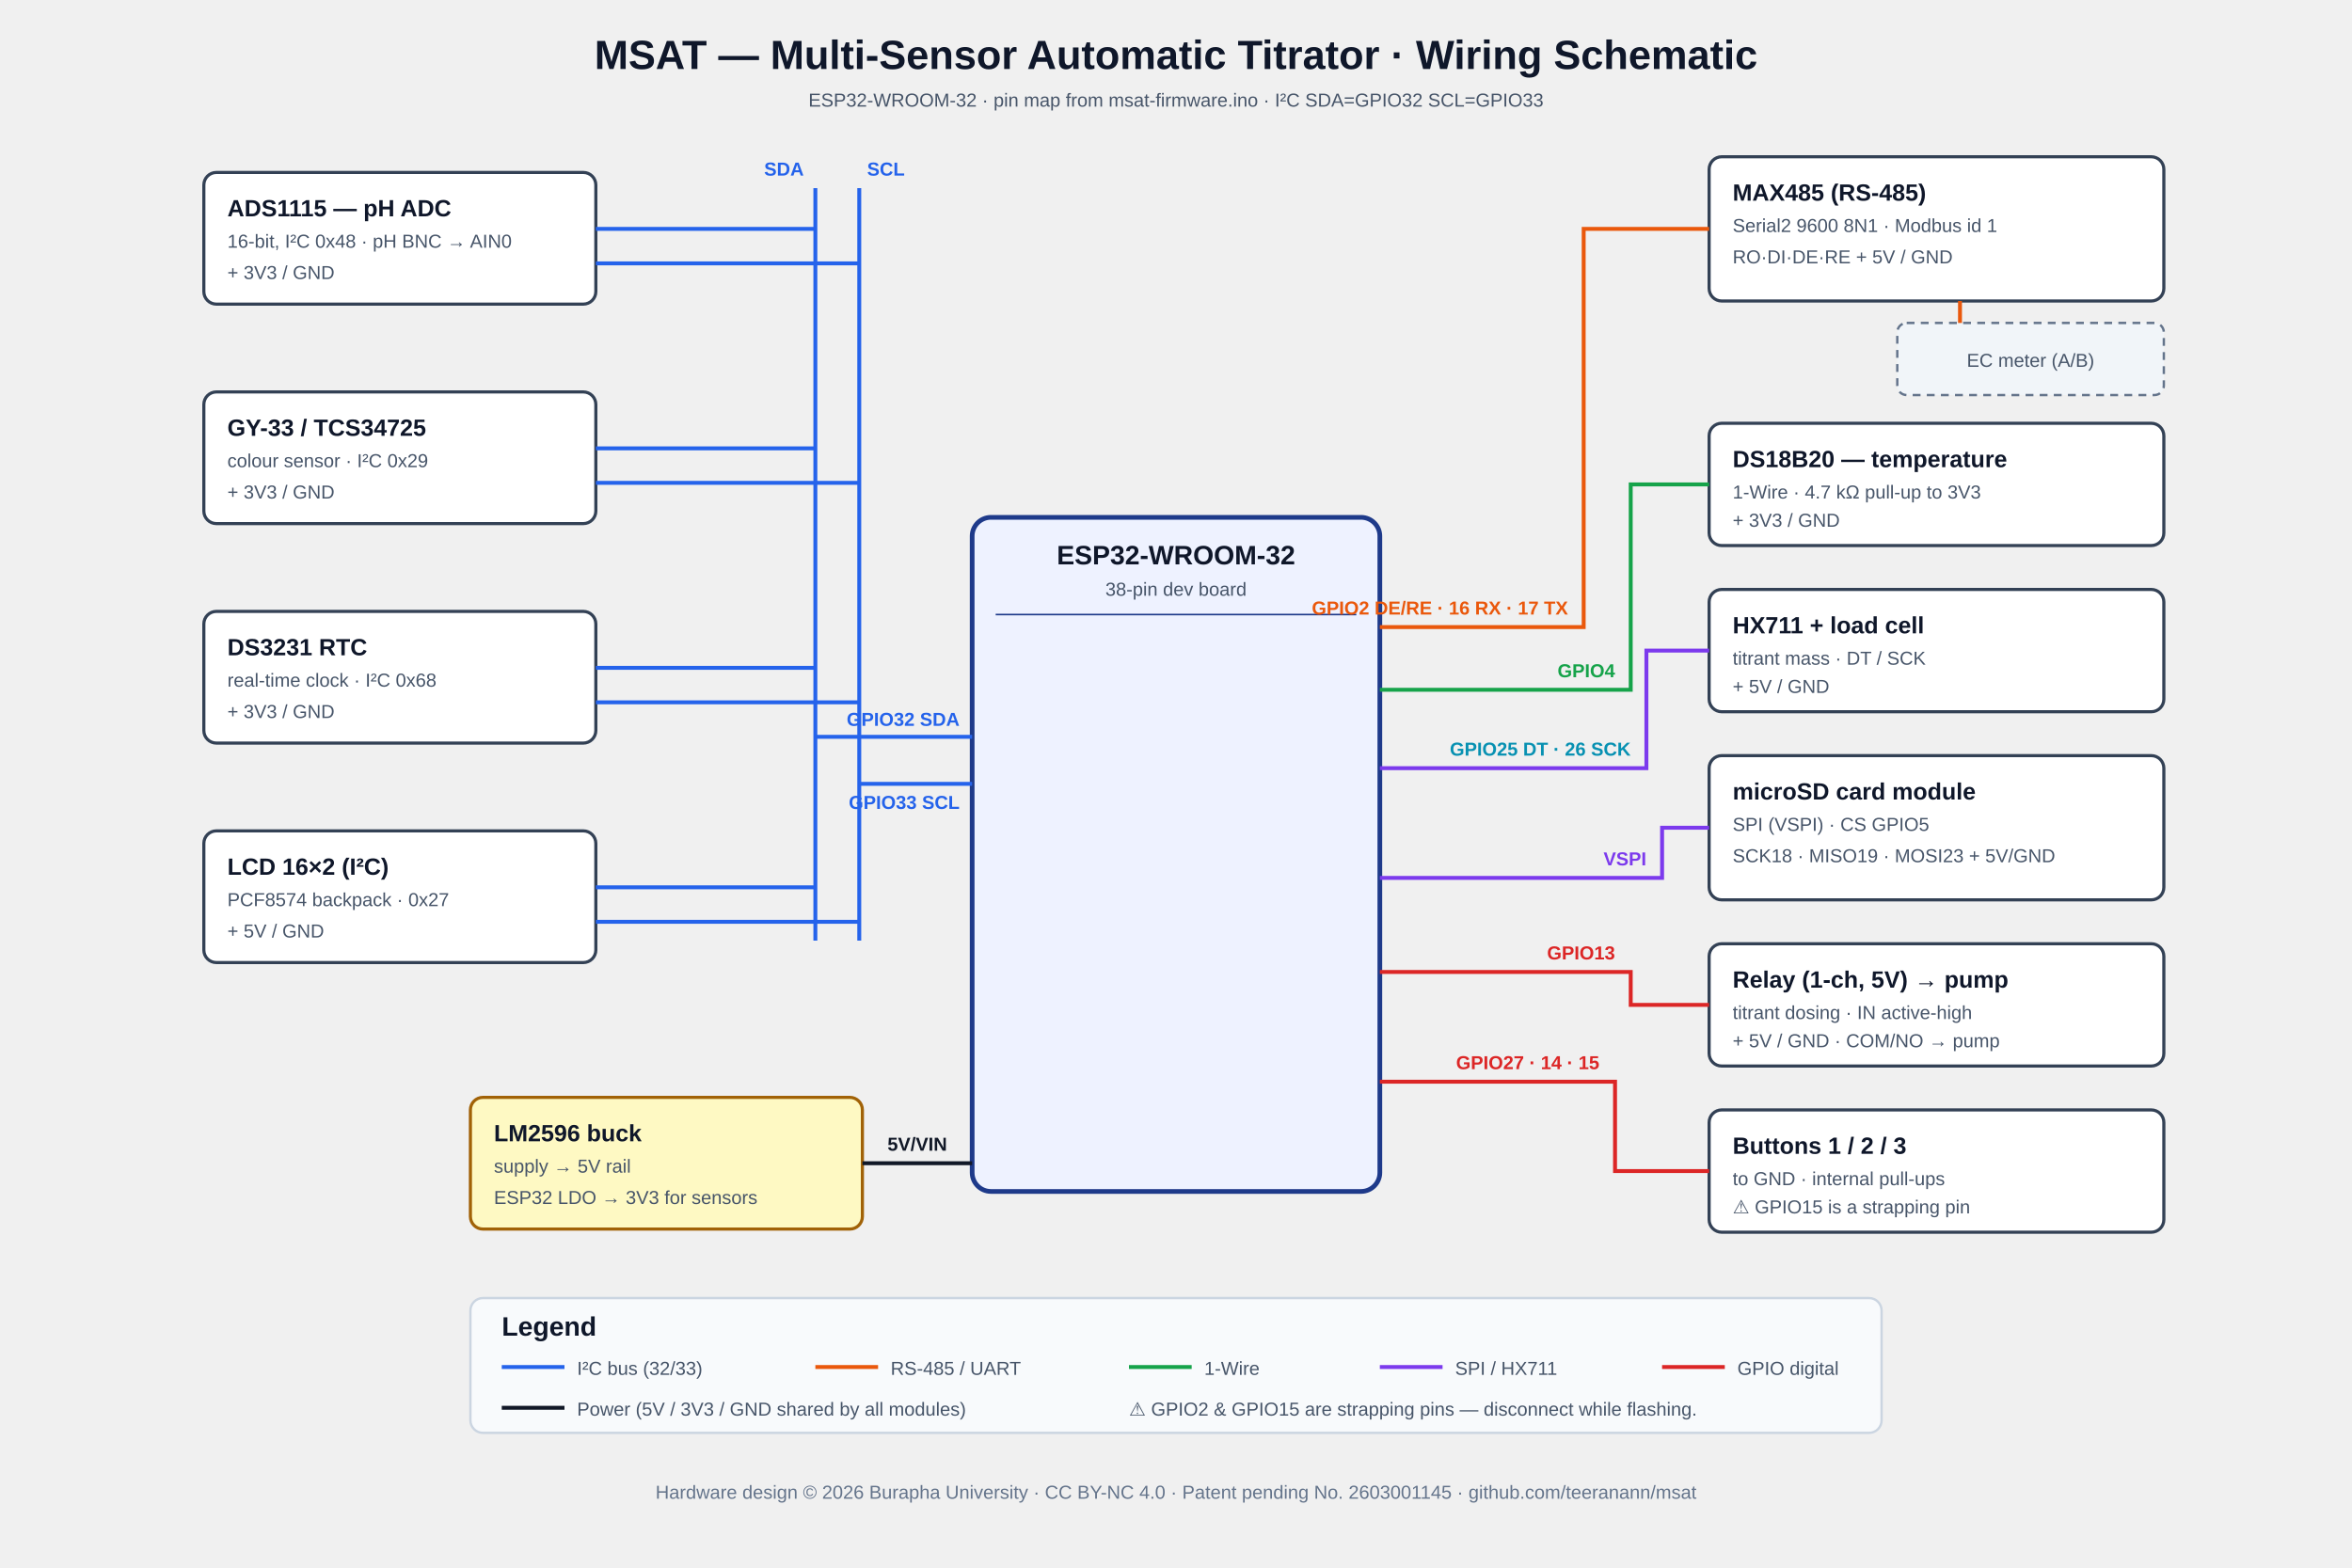
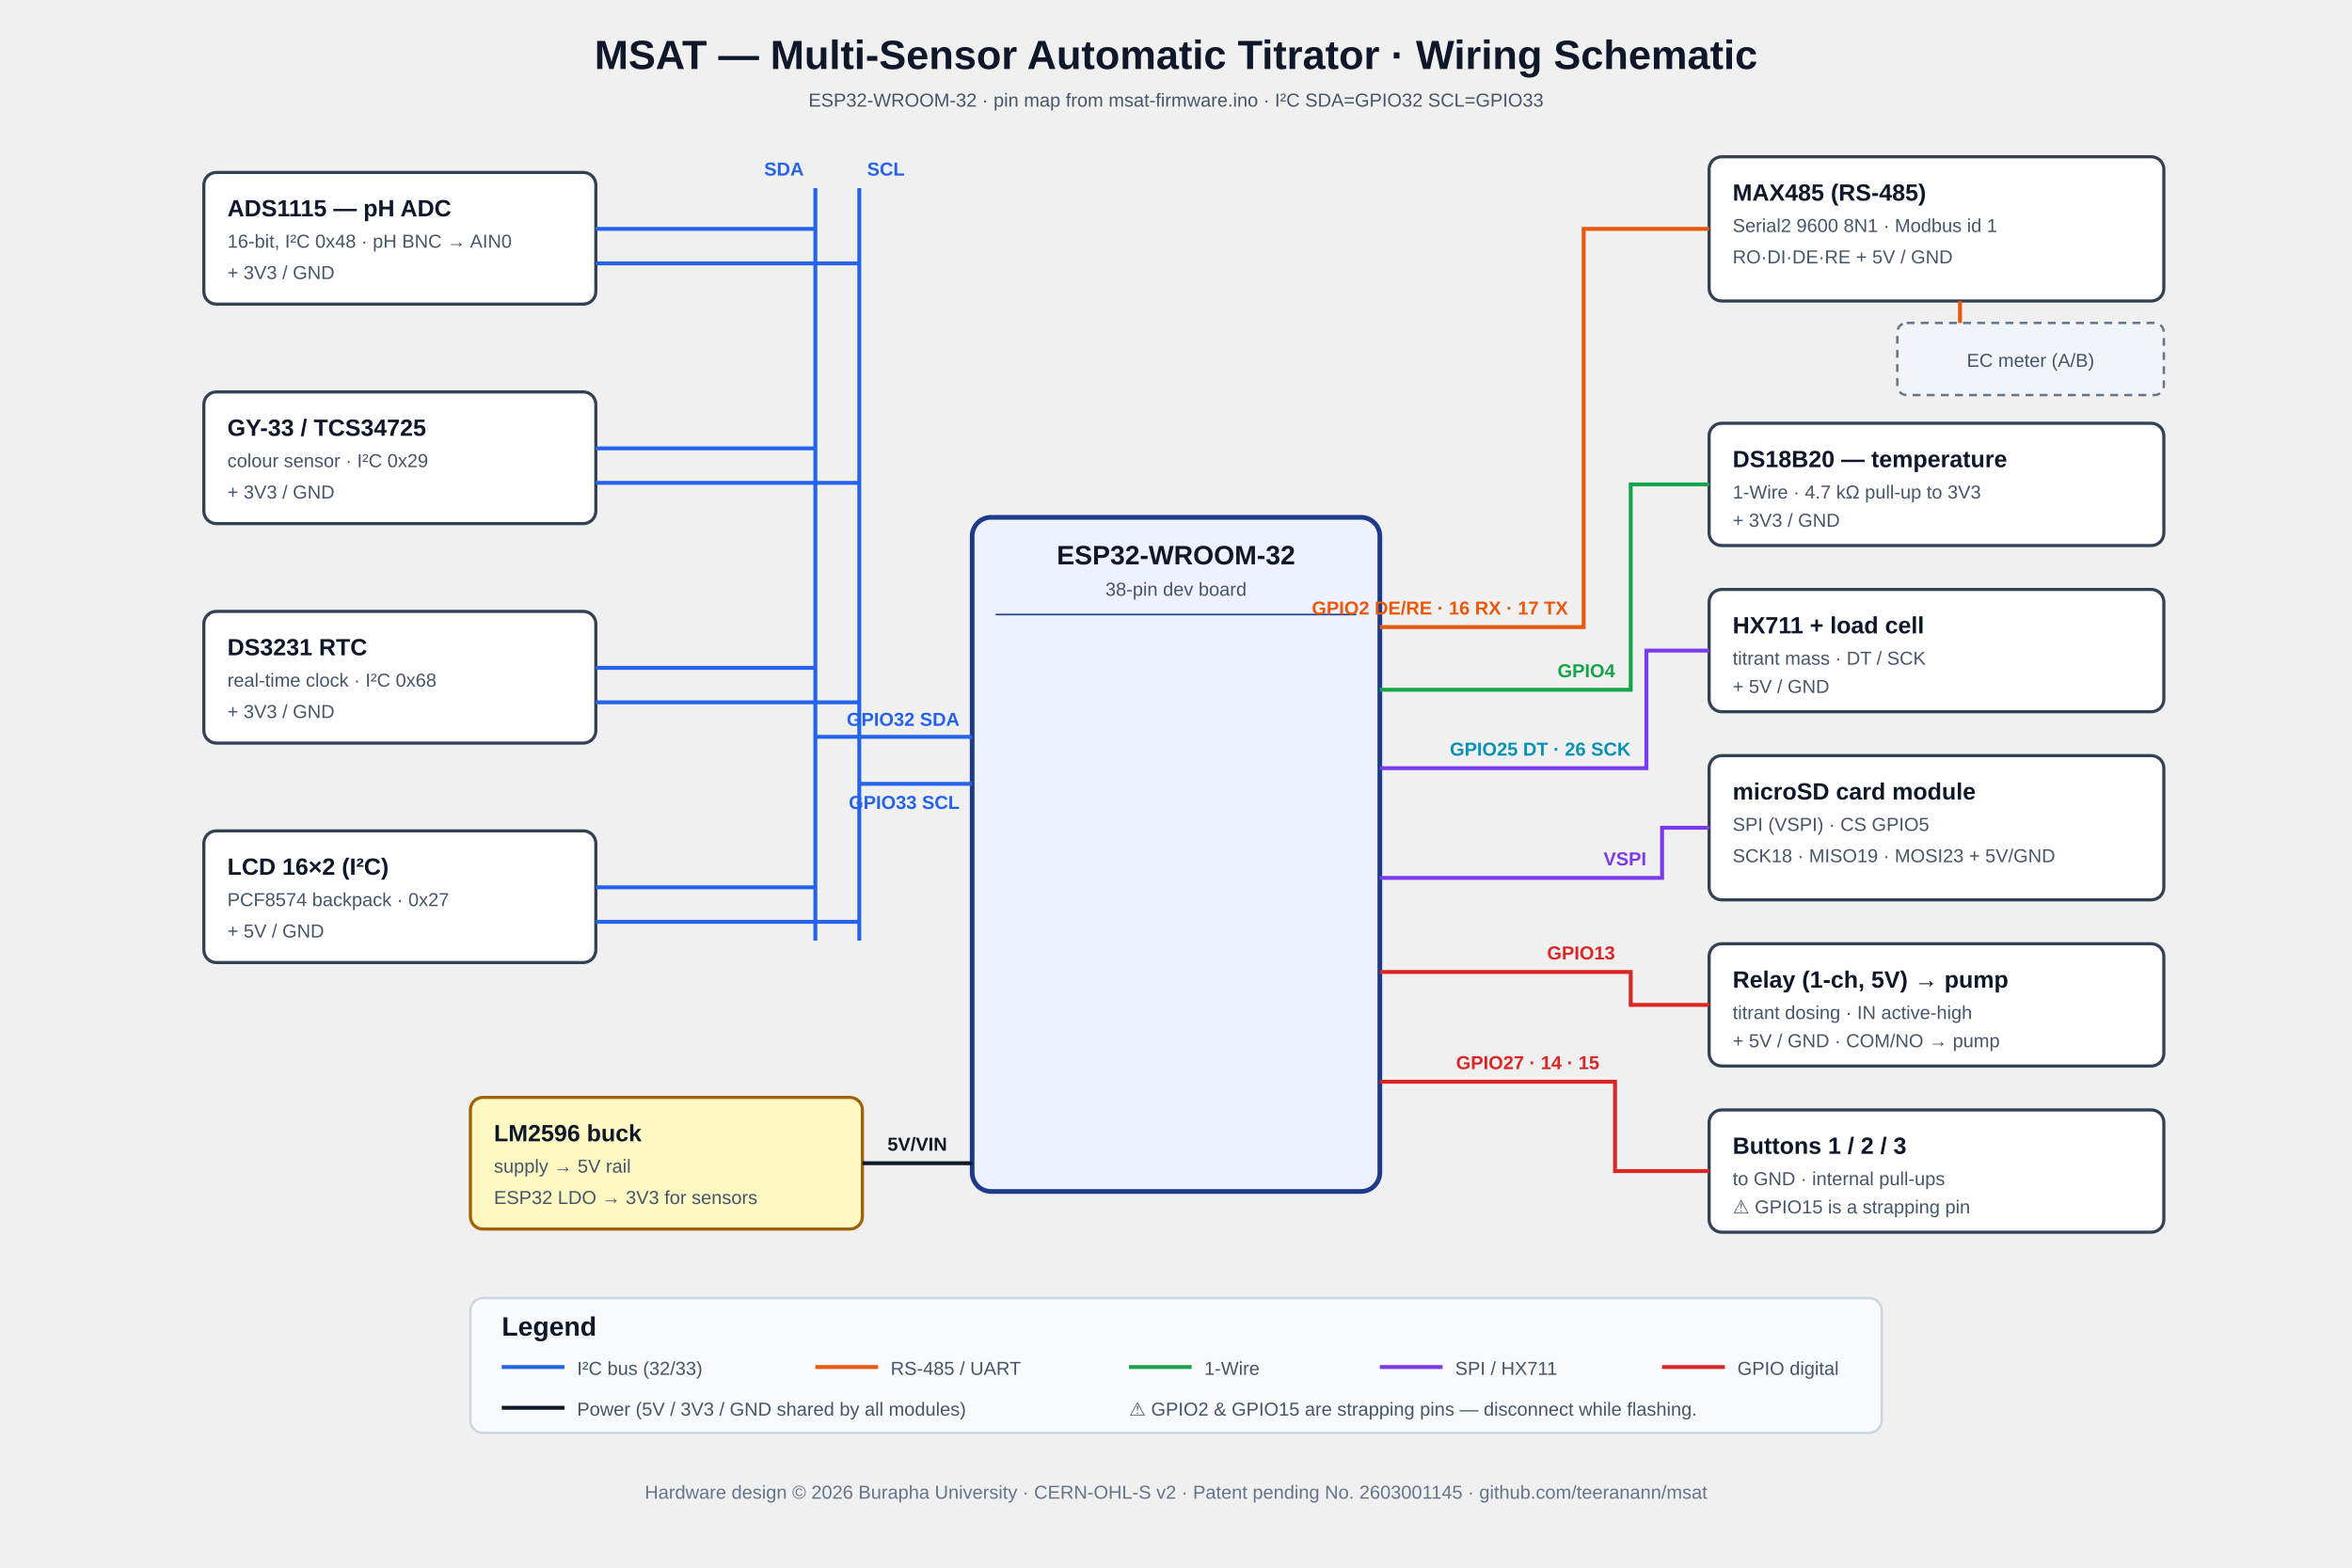
<svg xmlns="http://www.w3.org/2000/svg" viewBox="0 0 1500 1000" font-family="Arial, Helvetica, sans-serif">
  <style>
    .mod   { fill:#ffffff; stroke:#334155; stroke-width:2; }
    .esp   { fill:#eef2ff; stroke:#1e3a8a; stroke-width:3; }
    .pwr   { fill:#fef9c3; stroke:#a16207; stroke-width:2; }
    .ext   { fill:#f1f5f9; stroke:#64748b; stroke-width:1.5; stroke-dasharray:5 4; }
    .title { font-size:17px; font-weight:bold; fill:#0f172a; }
    .name  { font-size:15px; font-weight:bold; fill:#0f172a; }
    .sub   { font-size:12px; fill:#475569; }
    .lbl   { font-size:12px; font-weight:bold; }
    .hdr   { font-size:26px; font-weight:bold; fill:#0f172a; }
    .foot  { font-size:12px; fill:#64748b; }
    .w-i2c { stroke:#2563eb; stroke-width:2.5; fill:none; }
    .w-485 { stroke:#ea580c; stroke-width:2.5; fill:none; }
    .w-1w  { stroke:#16a34a; stroke-width:2.5; fill:none; }
    .w-spi { stroke:#7c3aed; stroke-width:2.5; fill:none; }
    .w-gpio{ stroke:#dc2626; stroke-width:2.5; fill:none; }
    .w-pwr { stroke:#111827; stroke-width:2.5; fill:none; }
    .dot   { fill:#0f172a; }
  </style>
  <text x="750" y="44" text-anchor="middle" class="hdr">MSAT — Multi-Sensor Automatic Titrator · Wiring Schematic</text>
  <text x="750" y="68" text-anchor="middle" class="sub">ESP32-WROOM-32 · pin map from msat-firmware.ino · I²C SDA=GPIO32 SCL=GPIO33</text>
  <rect x="620" y="330" width="260" height="430" rx="12" class="esp" />
  <text x="750" y="360" text-anchor="middle" class="title">ESP32-WROOM-32</text>
  <text x="750" y="380" text-anchor="middle" class="sub">38-pin dev board</text>
  <line x1="635" y1="392" x2="865" y2="392" stroke="#1e3a8a" stroke-width="1" />
  <line x1="520" y1="120" x2="520" y2="600" class="w-i2c" />
  <line x1="548" y1="120" x2="548" y2="600" class="w-i2c" />
  <text x="500" y="112" text-anchor="middle" class="lbl" fill="#2563eb">SDA</text>
  <text x="565" y="112" text-anchor="middle" class="lbl" fill="#2563eb">SCL</text>
  <path class="w-i2c" d="M620 470 H520" />
  <path class="w-i2c" d="M620 500 H548" />
  <text x="612" y="463" text-anchor="end" class="lbl" fill="#2563eb">GPIO32 SDA</text>
  <text x="612" y="516" text-anchor="end" class="lbl" fill="#2563eb">GPIO33 SCL</text>
  <rect x="130" y="110" width="250" height="84" rx="8" class="mod" />
  <text x="145" y="138" class="name">ADS1115 — pH ADC</text>
  <text x="145" y="158" class="sub">16-bit, I²C 0x48 · pH BNC → AIN0</text>
  <text x="145" y="178" class="sub">+ 3V3 / GND</text>
  <path class="w-i2c" d="M380 146 H520" />
  <path class="w-i2c" d="M380 168 H548" />
  <rect x="130" y="250" width="250" height="84" rx="8" class="mod" />
  <text x="145" y="278" class="name">GY-33 / TCS34725</text>
  <text x="145" y="298" class="sub">colour sensor · I²C 0x29</text>
  <text x="145" y="318" class="sub">+ 3V3 / GND</text>
  <path class="w-i2c" d="M380 286 H520" />
  <path class="w-i2c" d="M380 308 H548" />
  <rect x="130" y="390" width="250" height="84" rx="8" class="mod" />
  <text x="145" y="418" class="name">DS3231 RTC</text>
  <text x="145" y="438" class="sub">real-time clock · I²C 0x68</text>
  <text x="145" y="458" class="sub">+ 3V3 / GND</text>
  <path class="w-i2c" d="M380 426 H520" />
  <path class="w-i2c" d="M380 448 H548" />
  <rect x="130" y="530" width="250" height="84" rx="8" class="mod" />
  <text x="145" y="558" class="name">LCD 16×2 (I²C)</text>
  <text x="145" y="578" class="sub">PCF8574 backpack · 0x27</text>
  <text x="145" y="598" class="sub">+ 5V / GND</text>
  <path class="w-i2c" d="M380 566 H520" />
  <path class="w-i2c" d="M380 588 H548" />
  <rect x="1090" y="100" width="290" height="92" rx="8" class="mod" />
  <text x="1105" y="128" class="name">MAX485 (RS-485)</text>
  <text x="1105" y="148" class="sub">Serial2 9600 8N1 · Modbus id 1</text>
  <text x="1105" y="168" class="sub">RO·DI·DE·RE  +  5V / GND</text>
  <rect x="1210" y="206" width="170" height="46" rx="6" class="ext" />
  <text x="1295" y="234" text-anchor="middle" class="sub">EC meter (A/B)</text>
  <path class="w-485" d="M1250 192 V206" />
  <path class="w-485" d="M880 400 H1010 V146 H1090" />
  <text x="1000" y="392" text-anchor="end" class="lbl" fill="#ea580c">GPIO2 DE/RE · 16 RX · 17 TX</text>
  <rect x="1090" y="270" width="290" height="78" rx="8" class="mod" />
  <text x="1105" y="298" class="name">DS18B20 — temperature</text>
  <text x="1105" y="318" class="sub">1-Wire · 4.7 kΩ pull-up to 3V3</text>
  <text x="1105" y="336" class="sub">+ 3V3 / GND</text>
  <path class="w-1w" d="M880 440 H1040 V309 H1090" />
  <text x="1030" y="432" text-anchor="end" class="lbl" fill="#16a34a">GPIO4</text>
  <rect x="1090" y="376" width="290" height="78" rx="8" class="mod" />
  <text x="1105" y="404" class="name">HX711 + load cell</text>
  <text x="1105" y="424" class="sub">titrant mass · DT / SCK</text>
  <text x="1105" y="442" class="sub">+ 5V / GND</text>
  <path class="w-spi" d="M880 490 H1050 V415 H1090" stroke="#0891b2" />
  <text x="1040" y="482" text-anchor="end" class="lbl" fill="#0891b2">GPIO25 DT · 26 SCK</text>
  <rect x="1090" y="482" width="290" height="92" rx="8" class="mod" />
  <text x="1105" y="510" class="name">microSD card module</text>
  <text x="1105" y="530" class="sub">SPI (VSPI) · CS GPIO5</text>
  <text x="1105" y="550" class="sub">SCK18 · MISO19 · MOSI23 + 5V/GND</text>
  <path class="w-spi" d="M880 560 H1060 V528 H1090" />
  <text x="1050" y="552" text-anchor="end" class="lbl" fill="#7c3aed">VSPI</text>
  <rect x="1090" y="602" width="290" height="78" rx="8" class="mod" />
  <text x="1105" y="630" class="name">Relay (1-ch, 5V) → pump</text>
  <text x="1105" y="650" class="sub">titrant dosing · IN active-high</text>
  <text x="1105" y="668" class="sub">+ 5V / GND · COM/NO → pump</text>
  <path class="w-gpio" d="M880 620 H1040 V641 H1090" />
  <text x="1030" y="612" text-anchor="end" class="lbl" fill="#dc2626">GPIO13</text>
  <rect x="1090" y="708" width="290" height="78" rx="8" class="mod" />
  <text x="1105" y="736" class="name">Buttons 1 / 2 / 3</text>
  <text x="1105" y="756" class="sub">to GND · internal pull-ups</text>
  <text x="1105" y="774" class="sub">⚠ GPIO15 is a strapping pin</text>
  <path class="w-gpio" d="M880 690 H1030 V747 H1090" />
  <text x="1020" y="682" text-anchor="end" class="lbl" fill="#dc2626">GPIO27 · 14 · 15</text>
  <rect x="300" y="700" width="250" height="84" rx="8" class="pwr" />
  <text x="315" y="728" class="name">LM2596 buck</text>
  <text x="315" y="748" class="sub">supply → 5V rail</text>
  <text x="315" y="768" class="sub">ESP32 LDO → 3V3 for sensors</text>
  <path class="w-pwr" d="M550 742 H620" />
  <text x="585" y="734" text-anchor="middle" class="lbl" fill="#111827">5V/VIN</text>
  <rect x="300" y="828" width="900" height="86" rx="8" fill="#f8fafc" stroke="#cbd5e1" stroke-width="1.5" />
  <text x="320" y="852" class="title">Legend</text>
  <line x1="320" y1="872" x2="360" y2="872" class="w-i2c" />
  <text x="368" y="877" class="sub">I²C bus (32/33)</text>
  <line x1="520" y1="872" x2="560" y2="872" class="w-485" />
  <text x="568" y="877" class="sub">RS-485 / UART</text>
  <line x1="720" y1="872" x2="760" y2="872" class="w-1w" />
  <text x="768" y="877" class="sub">1-Wire</text>
  <line x1="880" y1="872" x2="920" y2="872" class="w-spi" />
  <text x="928" y="877" class="sub">SPI / HX711</text>
  <line x1="1060" y1="872" x2="1100" y2="872" class="w-gpio" />
  <text x="1108" y="877" class="sub">GPIO digital</text>
  <line x1="320" y1="898" x2="360" y2="898" class="w-pwr" />
  <text x="368" y="903" class="sub">Power (5V / 3V3 / GND shared by all modules)</text>
  <text x="720" y="903" class="sub">⚠ GPIO2 &amp; GPIO15 are strapping pins — disconnect while flashing.</text>
-   <text x="750" y="956" text-anchor="middle" class="foot">Hardware design © 2026 Burapha University · CC BY-NC 4.0 · Patent pending No. 2603001145 · github.com/teeranann/msat</text>
+   <text x="750" y="956" text-anchor="middle" class="foot">Hardware design © 2026 Burapha University · CERN-OHL-S v2 · Patent pending No. 2603001145 · github.com/teeranann/msat</text>
</svg>
